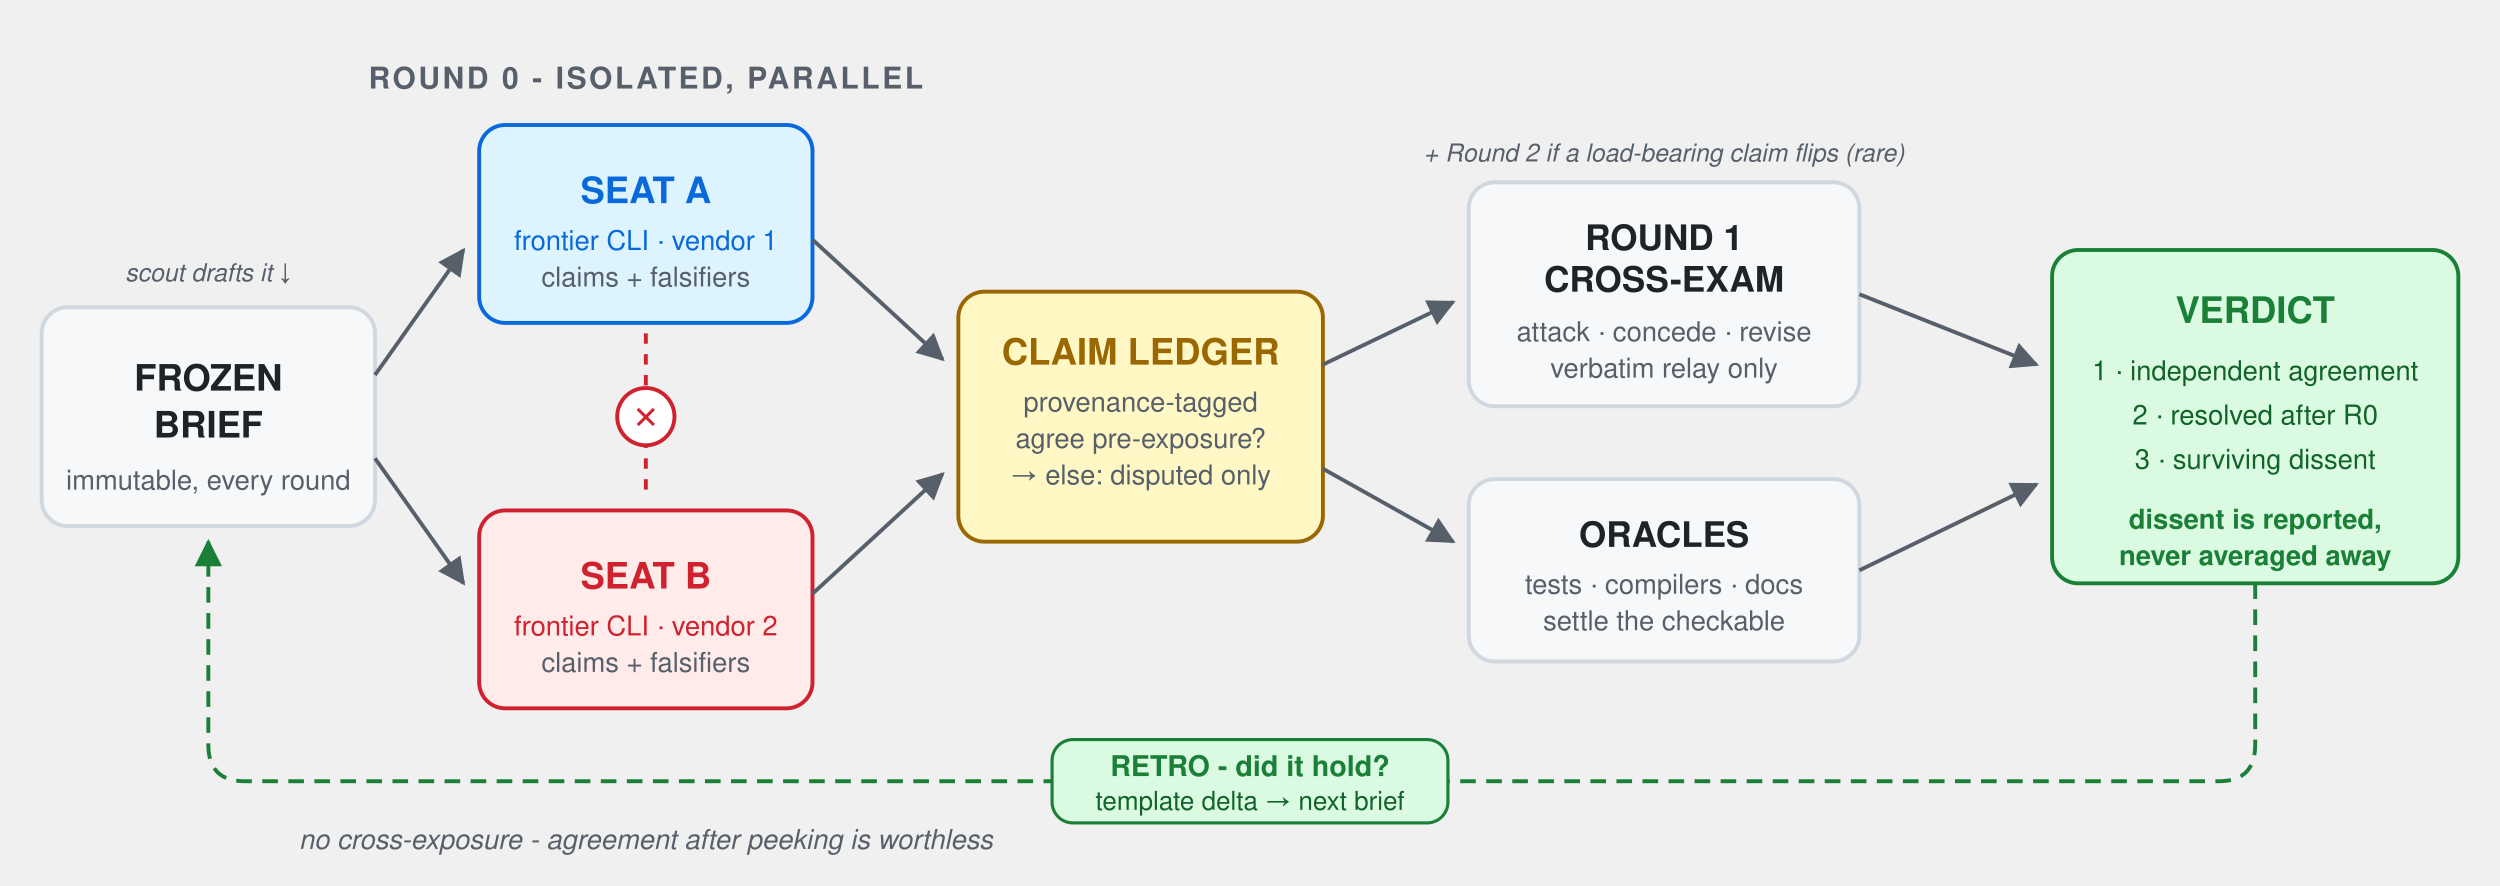
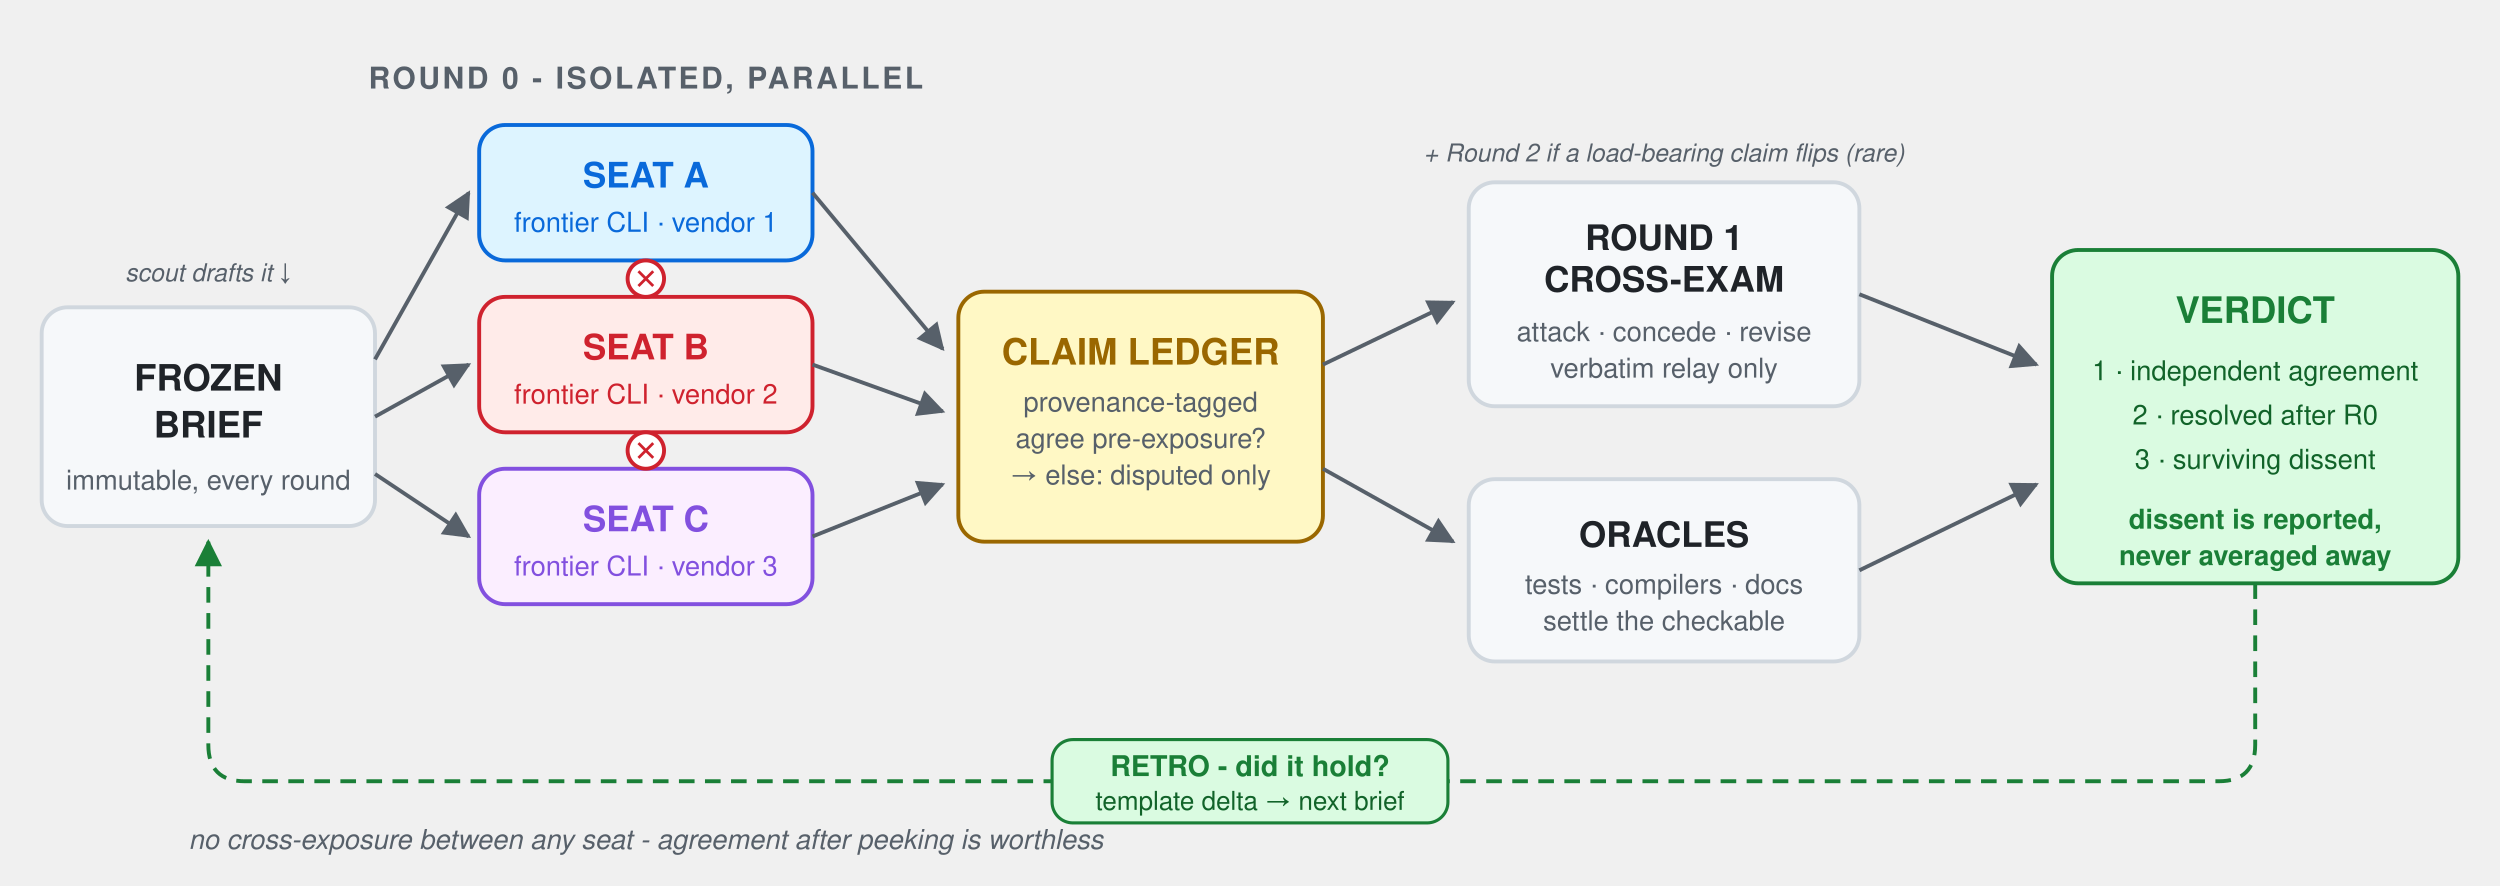
<svg xmlns="http://www.w3.org/2000/svg" viewBox="0 0 960 340" font-family="-apple-system,'Segoe UI',Helvetica,Arial,sans-serif">
  <defs>
    <marker id="arr" viewBox="0 0 10 10" refX="9" refY="5" markerWidth="7" markerHeight="7" orient="auto-start-reverse">
      <path d="M0,0 L10,5 L0,10 z" fill="#57606a" />
    </marker>
    <marker id="arrg" viewBox="0 0 10 10" refX="9" refY="5" markerWidth="7" markerHeight="7" orient="auto-start-reverse">
      <path d="M0,0 L10,5 L0,10 z" fill="#1a7f37" />
    </marker>
  </defs>
  <rect x="16" y="118" width="128" height="84" rx="10" fill="#f6f8fa" stroke="#d0d7de" stroke-width="1.5" />
  <text x="80" y="150" text-anchor="middle" font-size="14" font-weight="700" fill="#1f2328">FROZEN</text>
  <text x="80" y="168" text-anchor="middle" font-size="14" font-weight="700" fill="#1f2328">BRIEF</text>
  <text x="80" y="188" text-anchor="middle" font-size="10.5" fill="#57606a">immutable, every round</text>
  <text x="80" y="108" text-anchor="middle" font-size="9.5" font-style="italic" fill="#57606a">scout drafts it ↓</text>
  <text x="248" y="34" text-anchor="middle" font-size="11.5" font-weight="700" fill="#57606a" letter-spacing="1">ROUND 0 - ISOLATED, PARALLEL</text>
-   <rect x="184" y="48" width="128" height="76" rx="10" fill="#ddf4ff" stroke="#0969da" stroke-width="1.5" />
-   <text x="248" y="78" text-anchor="middle" font-size="14" font-weight="700" fill="#0969da">SEAT A</text>
-   <text x="248" y="96" text-anchor="middle" font-size="10.5" fill="#0969da">frontier CLI · vendor 1</text>
-   <text x="248" y="110" text-anchor="middle" font-size="10.5" fill="#57606a">claims + falsifiers</text>
-   <line x1="248" y1="128" x2="248" y2="192" stroke="#cf222e" stroke-width="1.5" stroke-dasharray="4 4" />
-   <circle cx="248" cy="160" r="11" fill="#ffffff" stroke="#cf222e" stroke-width="1.5" />
-   <text x="248" y="164.5" text-anchor="middle" font-size="12" font-weight="700" fill="#cf222e">✕</text>
-   <text x="248" y="326" text-anchor="middle" font-size="10.5" fill="#57606a" font-style="italic">no cross-exposure - agreement after peeking is worthless</text>
-   <rect x="184" y="196" width="128" height="76" rx="10" fill="#ffebe9" stroke="#cf222e" stroke-width="1.5" />
-   <text x="248" y="226" text-anchor="middle" font-size="14" font-weight="700" fill="#cf222e">SEAT B</text>
-   <text x="248" y="244" text-anchor="middle" font-size="10.5" fill="#cf222e">frontier CLI · vendor 2</text>
-   <text x="248" y="258" text-anchor="middle" font-size="10.5" fill="#57606a">claims + falsifiers</text>
+   <rect x="184" y="48" width="128" height="52" rx="10" fill="#ddf4ff" stroke="#0969da" stroke-width="1.5" />
+   <text x="248" y="72" text-anchor="middle" font-size="13.5" font-weight="700" fill="#0969da">SEAT A</text>
+   <text x="248" y="89" text-anchor="middle" font-size="10.5" fill="#0969da">frontier CLI · vendor 1</text>
+   <rect x="184" y="114" width="128" height="52" rx="10" fill="#ffebe9" stroke="#cf222e" stroke-width="1.5" />
+   <text x="248" y="138" text-anchor="middle" font-size="13.5" font-weight="700" fill="#cf222e">SEAT B</text>
+   <text x="248" y="155" text-anchor="middle" font-size="10.5" fill="#cf222e">frontier CLI · vendor 2</text>
+   <rect x="184" y="180" width="128" height="52" rx="10" fill="#fbeeff" stroke="#8250df" stroke-width="1.5" />
+   <text x="248" y="204" text-anchor="middle" font-size="13.5" font-weight="700" fill="#8250df">SEAT C</text>
+   <text x="248" y="221" text-anchor="middle" font-size="10.5" fill="#8250df">frontier CLI · vendor 3</text>
+   <line x1="248" y1="100" x2="248" y2="114" stroke="#cf222e" stroke-width="1.5" stroke-dasharray="4 4" />
+   <circle cx="248" cy="107" r="7" fill="#ffffff" stroke="#cf222e" stroke-width="1.5" />
+   <text x="248" y="111" text-anchor="middle" font-size="11" font-weight="700" fill="#cf222e">✕</text>
+   <line x1="248" y1="166" x2="248" y2="180" stroke="#cf222e" stroke-width="1.5" stroke-dasharray="4 4" />
+   <circle cx="248" cy="173" r="7" fill="#ffffff" stroke="#cf222e" stroke-width="1.5" />
+   <text x="248" y="177" text-anchor="middle" font-size="11" font-weight="700" fill="#cf222e">✕</text>
+   <text x="248" y="326" text-anchor="middle" font-size="10.5" fill="#57606a" font-style="italic">no cross-exposure between any seat - agreement after peeking is worthless</text>
  <rect x="368" y="112" width="140" height="96" rx="10" fill="#fff8c5" stroke="#9a6700" stroke-width="1.5" />
  <text x="438" y="140" text-anchor="middle" font-size="14" font-weight="700" fill="#9a6700">CLAIM LEDGER</text>
  <text x="438" y="158" text-anchor="middle" font-size="10.5" fill="#57606a">provenance-tagged</text>
  <text x="438" y="172" text-anchor="middle" font-size="10.5" fill="#57606a">agree pre-exposure?</text>
  <text x="438" y="186" text-anchor="middle" font-size="10.5" fill="#57606a">→ else: disputed only</text>
  <rect x="564" y="70" width="150" height="86" rx="10" fill="#f6f8fa" stroke="#d0d7de" stroke-width="1.5" />
  <text x="639" y="96" text-anchor="middle" font-size="13.5" font-weight="700" fill="#1f2328">ROUND 1</text>
  <text x="639" y="112" text-anchor="middle" font-size="13.5" font-weight="700" fill="#1f2328">CROSS-EXAM</text>
  <text x="639" y="131" text-anchor="middle" font-size="10.5" fill="#57606a">attack · concede · revise</text>
  <text x="639" y="145" text-anchor="middle" font-size="10.5" fill="#57606a">verbatim relay only</text>
  <text x="639" y="62" text-anchor="middle" font-size="9.5" font-style="italic" fill="#57606a">+ Round 2 if a load-bearing claim flips (rare)</text>
  <rect x="564" y="184" width="150" height="70" rx="10" fill="#f6f8fa" stroke="#d0d7de" stroke-width="1.5" />
  <text x="639" y="210" text-anchor="middle" font-size="13.5" font-weight="700" fill="#1f2328">ORACLES</text>
  <text x="639" y="228" text-anchor="middle" font-size="10.5" fill="#57606a">tests · compilers · docs</text>
  <text x="639" y="242" text-anchor="middle" font-size="10.5" fill="#57606a">settle the checkable</text>
  <rect x="788" y="96" width="156" height="128" rx="10" fill="#dafbe1" stroke="#1a7f37" stroke-width="1.5" />
  <text x="866" y="124" text-anchor="middle" font-size="14" font-weight="700" fill="#1a7f37">VERDICT</text>
  <text x="866" y="146" text-anchor="middle" font-size="10.5" fill="#116329">1 · independent agreement</text>
  <text x="866" y="163" text-anchor="middle" font-size="10.5" fill="#116329">2 · resolved after R0</text>
  <text x="866" y="180" text-anchor="middle" font-size="10.5" fill="#116329">3 · surviving dissent</text>
  <text x="866" y="203" text-anchor="middle" font-size="10.5" font-weight="700" fill="#1a7f37">dissent is reported,</text>
  <text x="866" y="217" text-anchor="middle" font-size="10.5" font-weight="700" fill="#1a7f37">never averaged away</text>
-   <path d="M144,144 L178,96" stroke="#57606a" stroke-width="1.5" fill="none" marker-end="url(#arr)" />
-   <path d="M144,176 L178,224" stroke="#57606a" stroke-width="1.5" fill="none" marker-end="url(#arr)" />
-   <path d="M312,92 L362,138" stroke="#57606a" stroke-width="1.5" fill="none" marker-end="url(#arr)" />
-   <path d="M312,228 L362,182" stroke="#57606a" stroke-width="1.5" fill="none" marker-end="url(#arr)" />
+   <path d="M144,138 L180,74" stroke="#57606a" stroke-width="1.5" fill="none" marker-end="url(#arr)" />
+   <path d="M144,160 L180,140" stroke="#57606a" stroke-width="1.5" fill="none" marker-end="url(#arr)" />
+   <path d="M144,182 L180,206" stroke="#57606a" stroke-width="1.5" fill="none" marker-end="url(#arr)" />
+   <path d="M312,74 L362,134" stroke="#57606a" stroke-width="1.5" fill="none" marker-end="url(#arr)" />
+   <path d="M312,140 L362,158" stroke="#57606a" stroke-width="1.5" fill="none" marker-end="url(#arr)" />
+   <path d="M312,206 L362,186" stroke="#57606a" stroke-width="1.5" fill="none" marker-end="url(#arr)" />
  <path d="M508,140 L558,116" stroke="#57606a" stroke-width="1.5" fill="none" marker-end="url(#arr)" />
  <path d="M508,180 L558,208" stroke="#57606a" stroke-width="1.5" fill="none" marker-end="url(#arr)" />
  <path d="M714,113 L782,140" stroke="#57606a" stroke-width="1.5" fill="none" marker-end="url(#arr)" />
  <path d="M714,219 L782,186" stroke="#57606a" stroke-width="1.5" fill="none" marker-end="url(#arr)" />
  <path d="M866,224 L866,286 Q866,300 852,300 L94,300 Q80,300 80,286 L80,208" stroke="#1a7f37" stroke-width="1.5" stroke-dasharray="6 4" fill="none" marker-end="url(#arrg)" />
  <rect x="404" y="284" width="152" height="32" rx="8" fill="#dafbe1" stroke="#1a7f37" stroke-width="1.2" />
  <text x="480" y="298" text-anchor="middle" font-size="11" font-weight="700" fill="#1a7f37">RETRO - did it hold?</text>
  <text x="480" y="311" text-anchor="middle" font-size="10" fill="#116329">template delta → next brief</text>
</svg>
